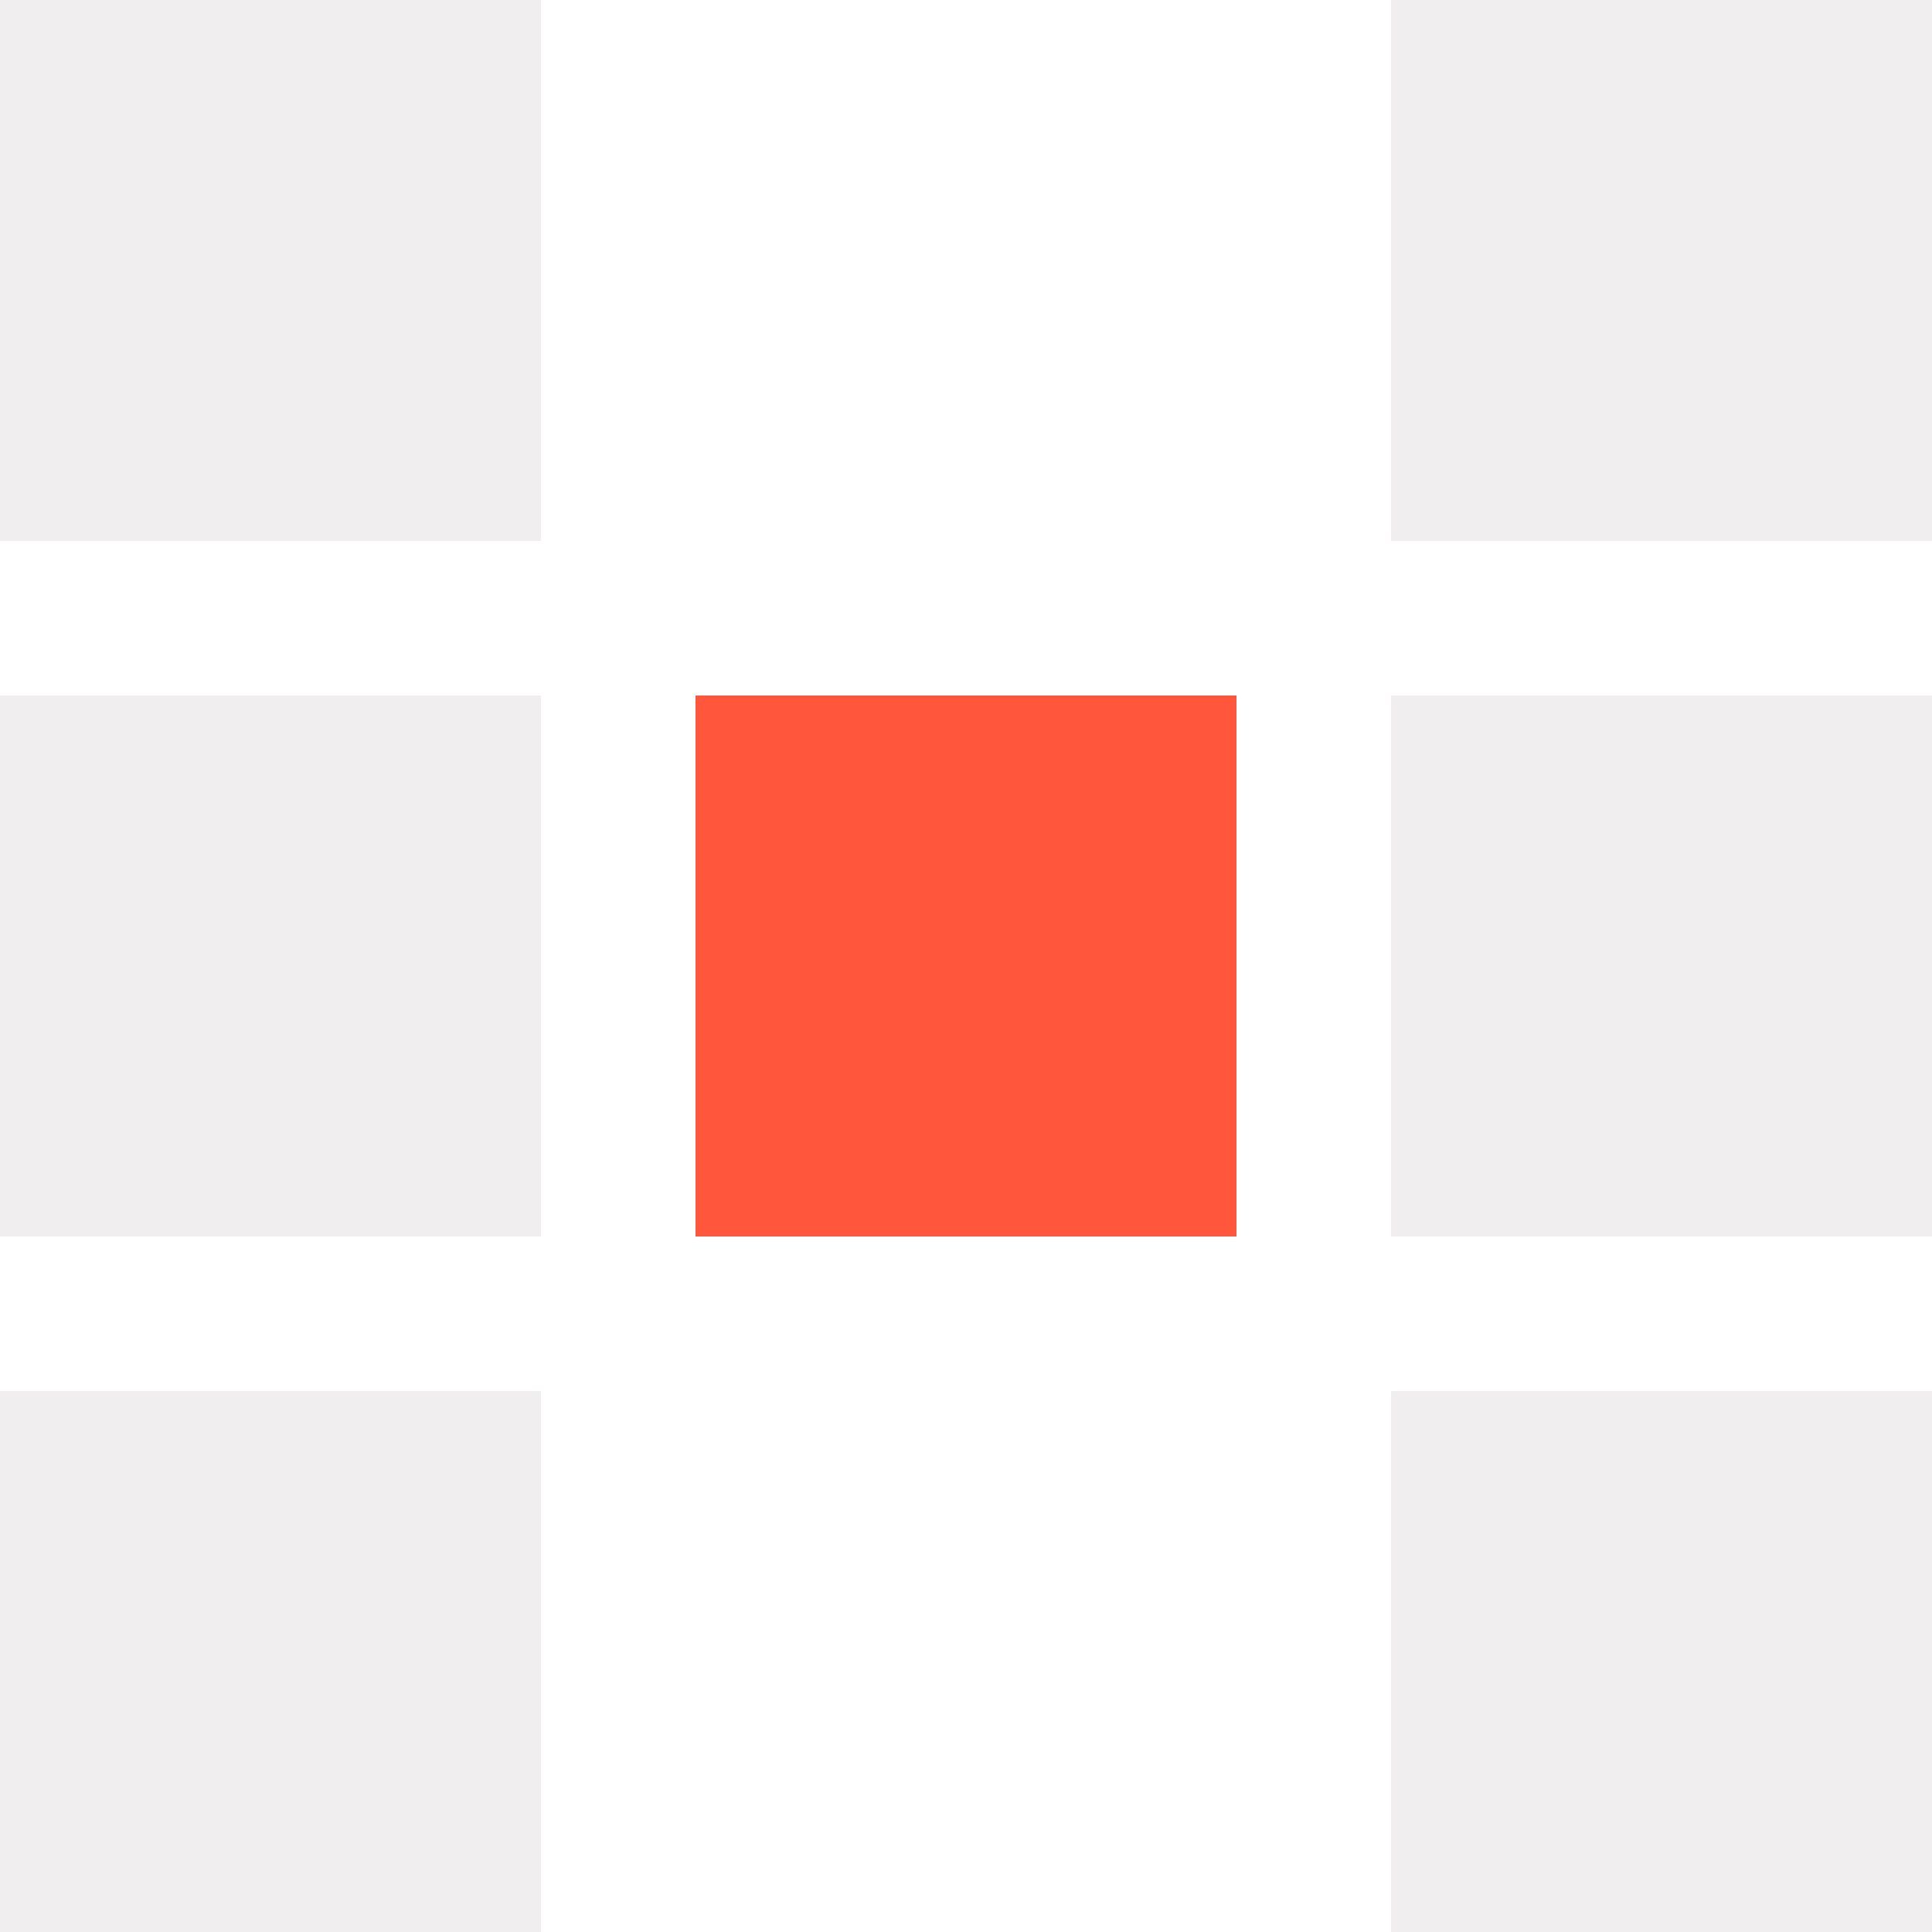
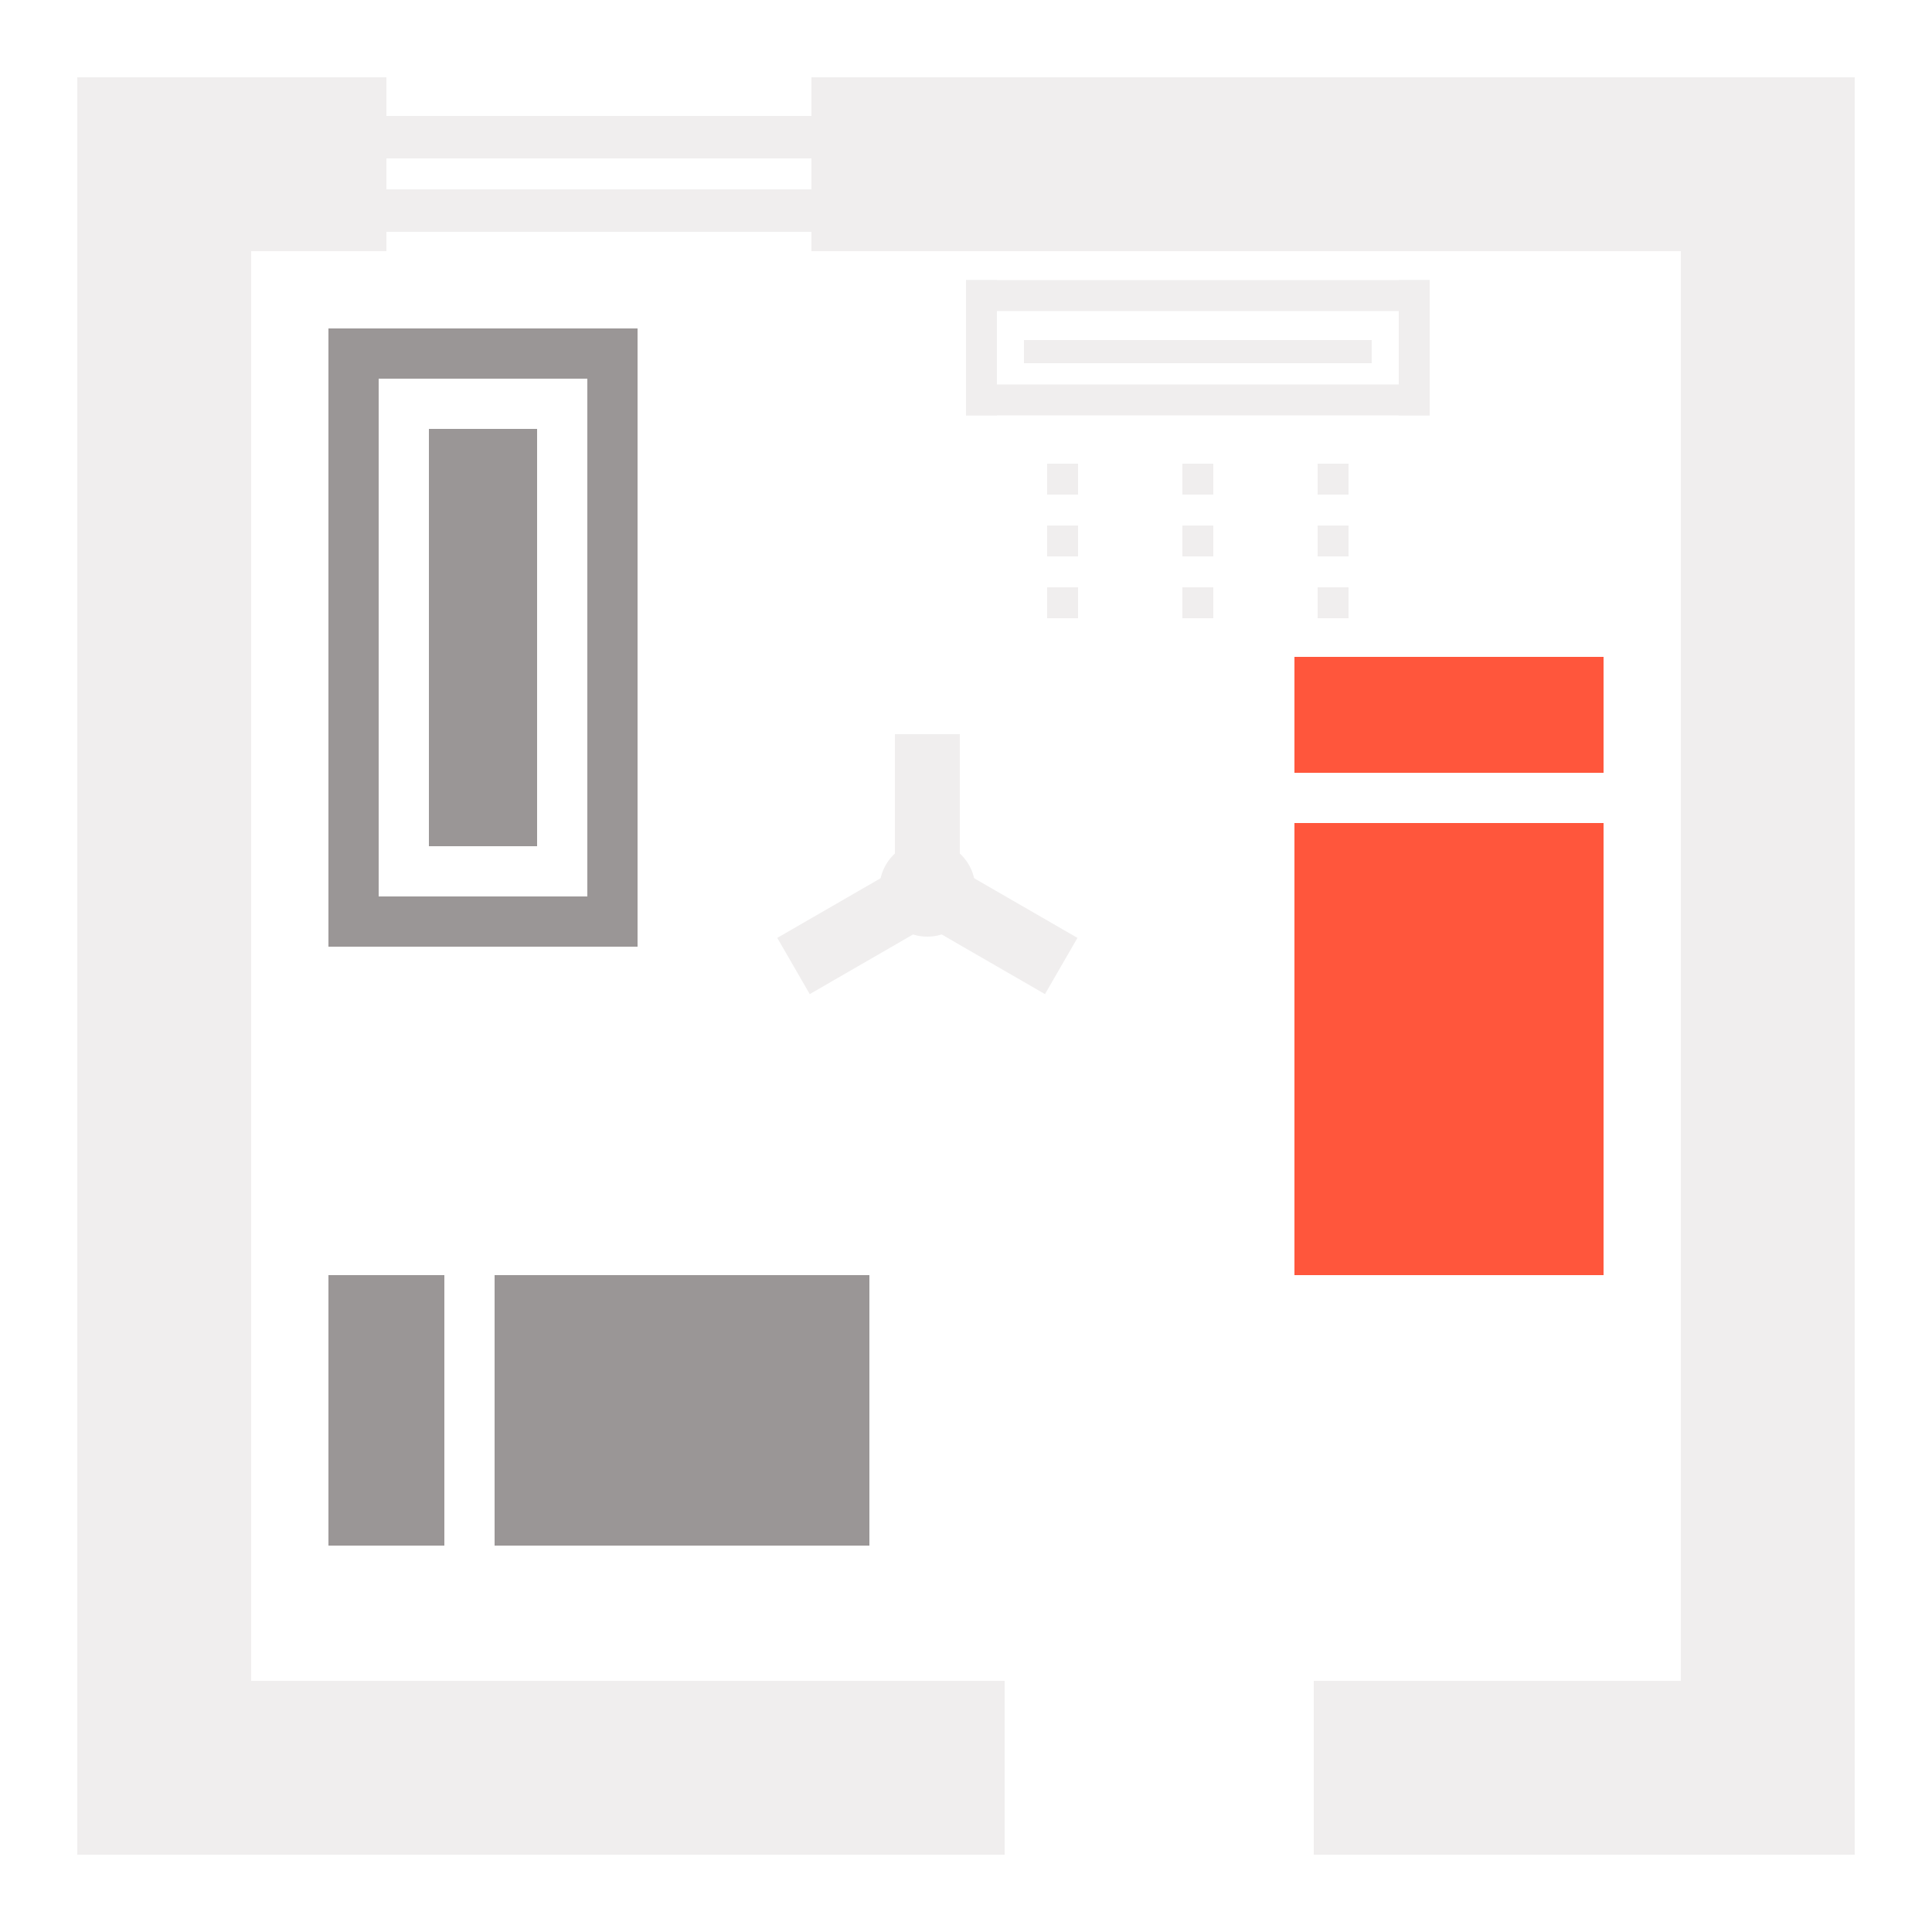
- <svg xmlns="http://www.w3.org/2000/svg" width="100" height="100" viewBox="0 0 100 100">
-   <rect x="0.000" y="0.000" width="28.000" height="28.000" fill="#F0EEEE" />
-   <rect x="0.000" y="36.000" width="28.000" height="28.000" fill="#F0EEEE" />
-   <rect x="0.000" y="72.000" width="28.000" height="28.000" fill="#F0EEEE" />
-   <rect x="72.000" y="0.000" width="28.000" height="28.000" fill="#F0EEEE" />
-   <rect x="72.000" y="36.000" width="28.000" height="28.000" fill="#F0EEEE" />
-   <rect x="72.000" y="72.000" width="28.000" height="28.000" fill="#F0EEEE" />
-   <rect x="36.000" y="36.000" width="28.000" height="28.000" fill="#FF563C" />
+ <svg xmlns="http://www.w3.org/2000/svg" width="512" height="512" viewBox="0 0 512 512">
+   <g transform="translate(0.000 0.000)">
+     <rect x="20.480" y="20.480" width="81.920" height="46.080" fill="#F0EEEE" />
+     <rect x="215.040" y="20.480" width="276.480" height="46.080" fill="#F0EEEE" />
+     <rect x="20.480" y="20.480" width="46.080" height="471.040" fill="#F0EEEE" />
+     <rect x="445.440" y="20.480" width="46.080" height="471.040" fill="#F0EEEE" />
+     <rect x="20.480" y="445.440" width="245.760" height="46.080" fill="#F0EEEE" />
+     <rect x="348.160" y="445.440" width="143.360" height="46.080" fill="#F0EEEE" />
+     <rect x="102.400" y="30.720" width="112.640" height="11.264" fill="#F0EEEE" />
+     <rect x="102.400" y="50.176" width="112.640" height="11.264" fill="#F0EEEE" />
+     <rect x="256.000" y="74.240" width="122.880" height="8.192" fill="#F0EEEE" />
+     <rect x="256.000" y="101.888" width="122.880" height="8.192" fill="#F0EEEE" />
+     <rect x="256.000" y="74.240" width="8.192" height="35.840" fill="#F0EEEE" />
+     <rect x="370.688" y="74.240" width="8.192" height="35.840" fill="#F0EEEE" />
+     <rect x="271.360" y="90.112" width="92.160" height="6.144" fill="#F0EEEE" />
+     <rect x="277.504" y="122.880" width="8.192" height="8.192" fill="#F0EEEE" />
+     <rect x="277.504" y="139.264" width="8.192" height="8.192" fill="#F0EEEE" />
+     <rect x="277.504" y="155.648" width="8.192" height="8.192" fill="#F0EEEE" />
+     <rect x="313.344" y="122.880" width="8.192" height="8.192" fill="#F0EEEE" />
+     <rect x="313.344" y="139.264" width="8.192" height="8.192" fill="#F0EEEE" />
+     <rect x="313.344" y="155.648" width="8.192" height="8.192" fill="#F0EEEE" />
+     <rect x="349.184" y="122.880" width="8.192" height="8.192" fill="#F0EEEE" />
+     <rect x="349.184" y="139.264" width="8.192" height="8.192" fill="#F0EEEE" />
+     <rect x="349.184" y="155.648" width="8.192" height="8.192" fill="#F0EEEE" />
+     <rect x="87.040" y="87.040" width="81.920" height="13.312" fill="#9A9696" />
+     <rect x="87.040" y="237.568" width="81.920" height="13.312" fill="#9A9696" />
+     <rect x="87.040" y="87.040" width="13.312" height="163.840" fill="#9A9696" />
+     <rect x="155.648" y="87.040" width="13.312" height="163.840" fill="#9A9696" />
+     <rect x="113.664" y="113.664" width="28.672" height="110.592" fill="#9A9696" />
+     <rect x="87.040" y="337.920" width="30.720" height="71.680" fill="#9A9696" />
+     <rect x="131.072" y="337.920" width="99.328" height="71.680" fill="#9A9696" />
+     <rect x="343.040" y="174.080" width="81.920" height="30.720" fill="#FF563C" />
+     <rect x="343.040" y="218.112" width="81.920" height="119.808" fill="#FF563C" />
+     <rect x="237.158" y="194.560" width="17.203" height="40.960" fill="#F0EEEE" transform="rotate(0 245.760 235.520)" />
+     <rect x="237.158" y="194.560" width="17.203" height="40.960" fill="#F0EEEE" transform="rotate(120 245.760 235.520)" />
+     <rect x="237.158" y="194.560" width="17.203" height="40.960" fill="#F0EEEE" transform="rotate(240 245.760 235.520)" />
+     <circle cx="245.760" cy="235.520" r="12.698" fill="#F0EEEE" />
+   </g>
</svg>
